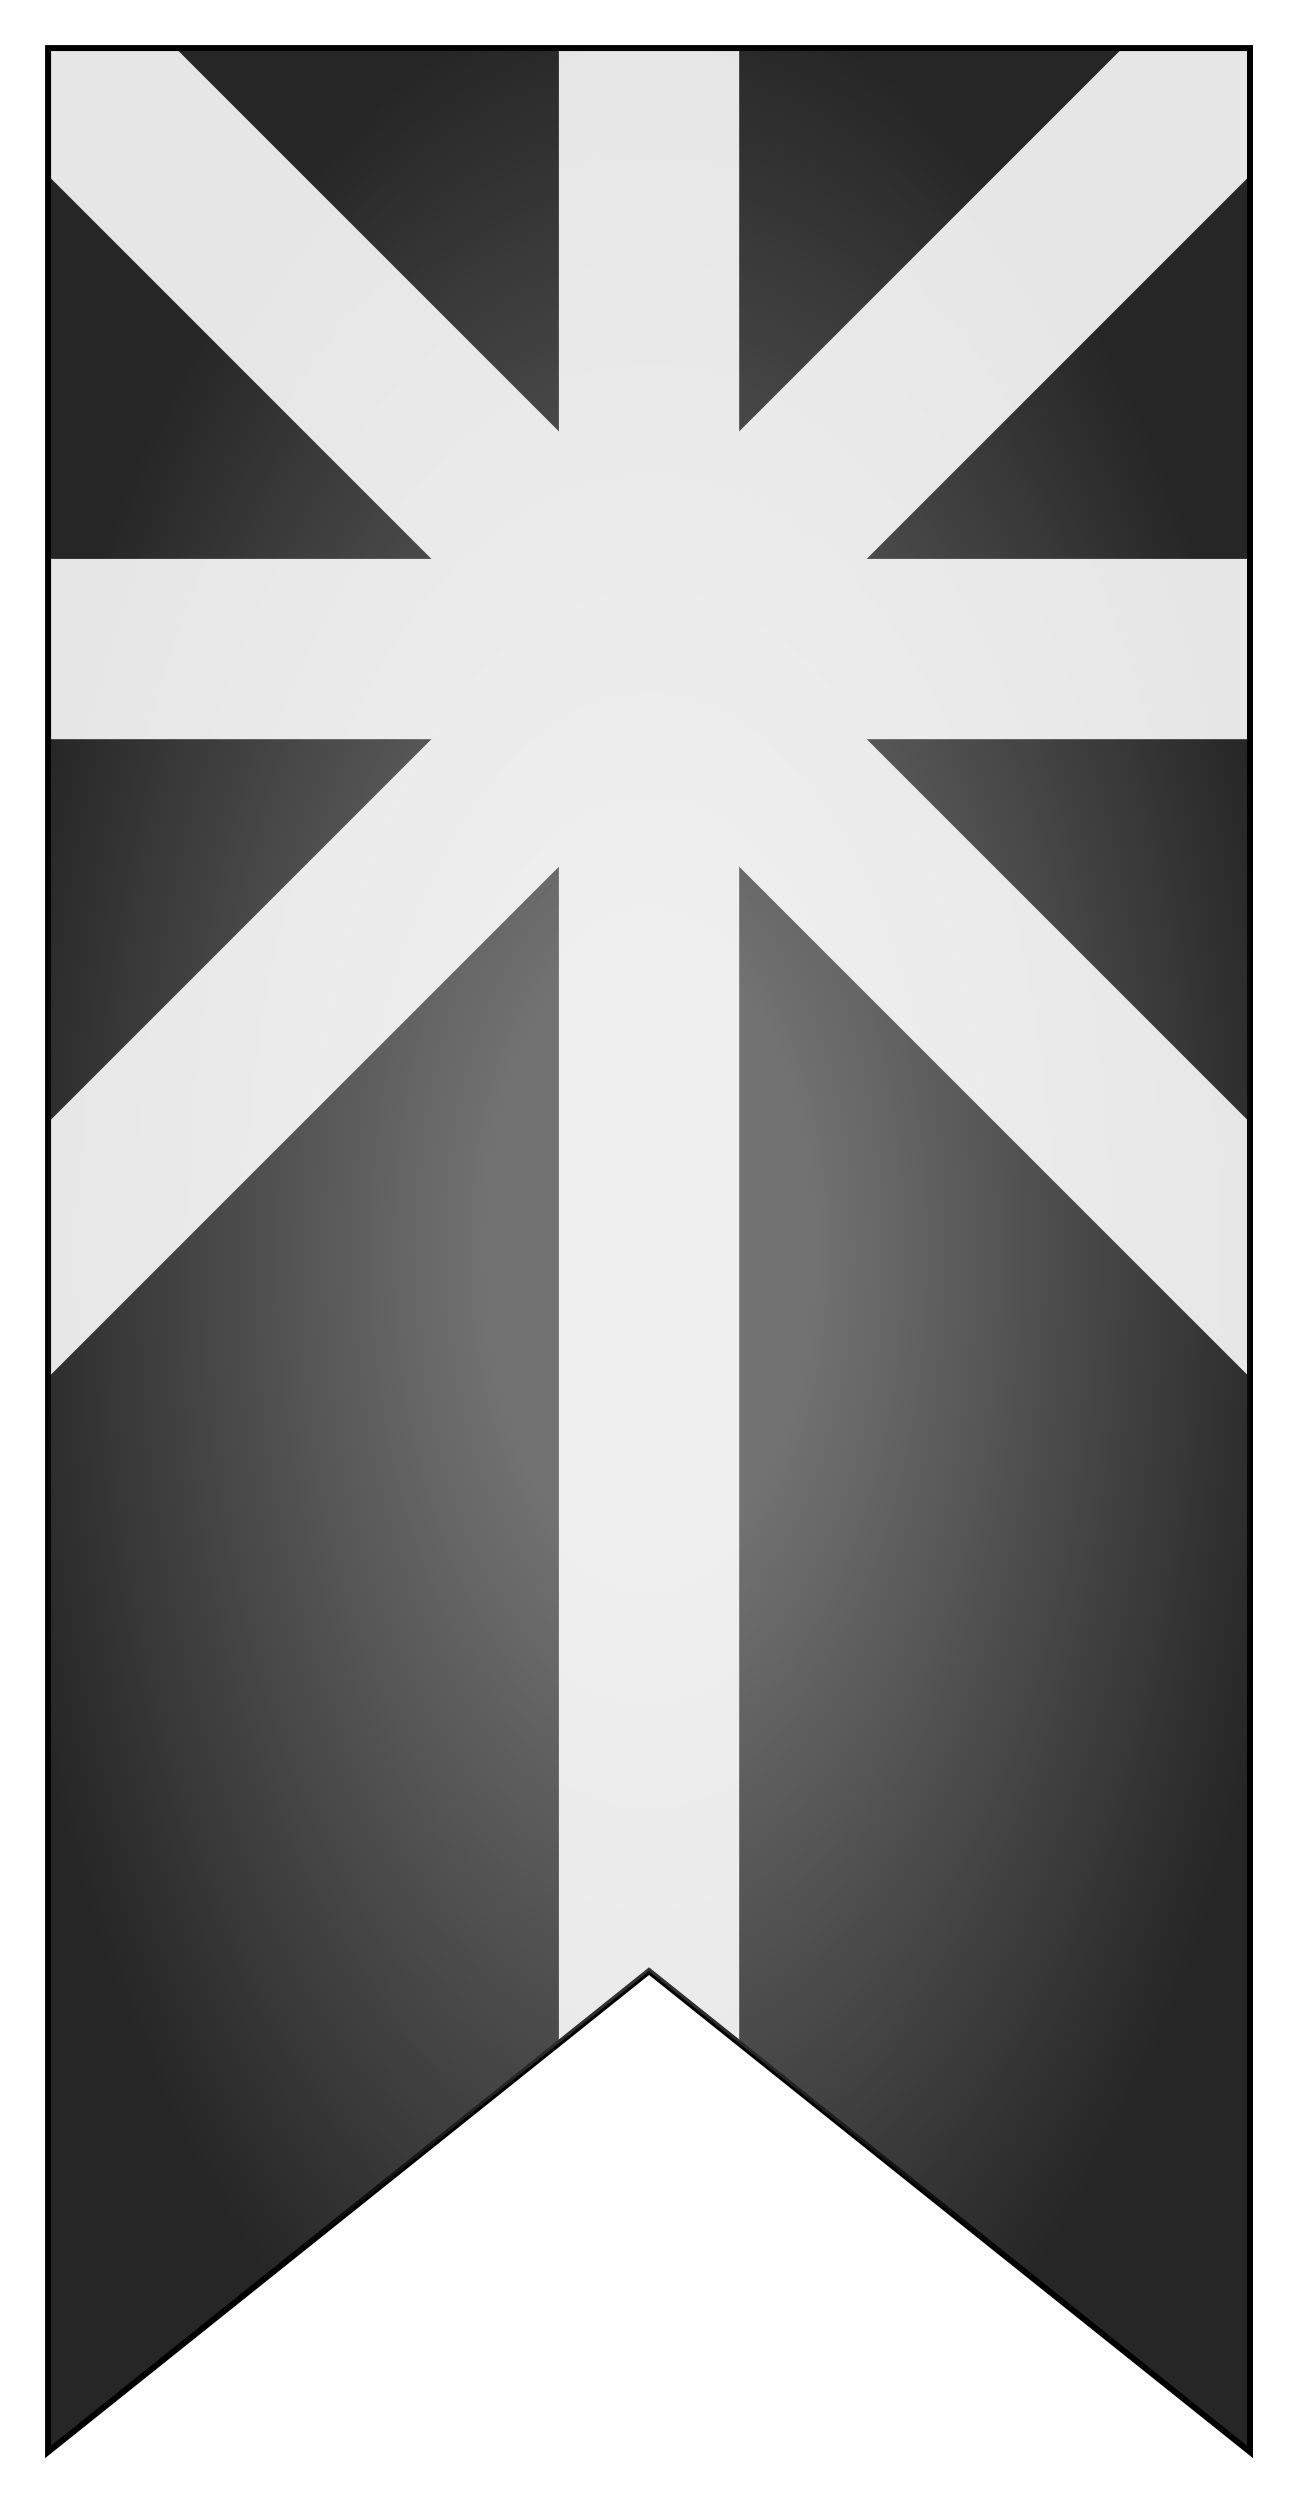
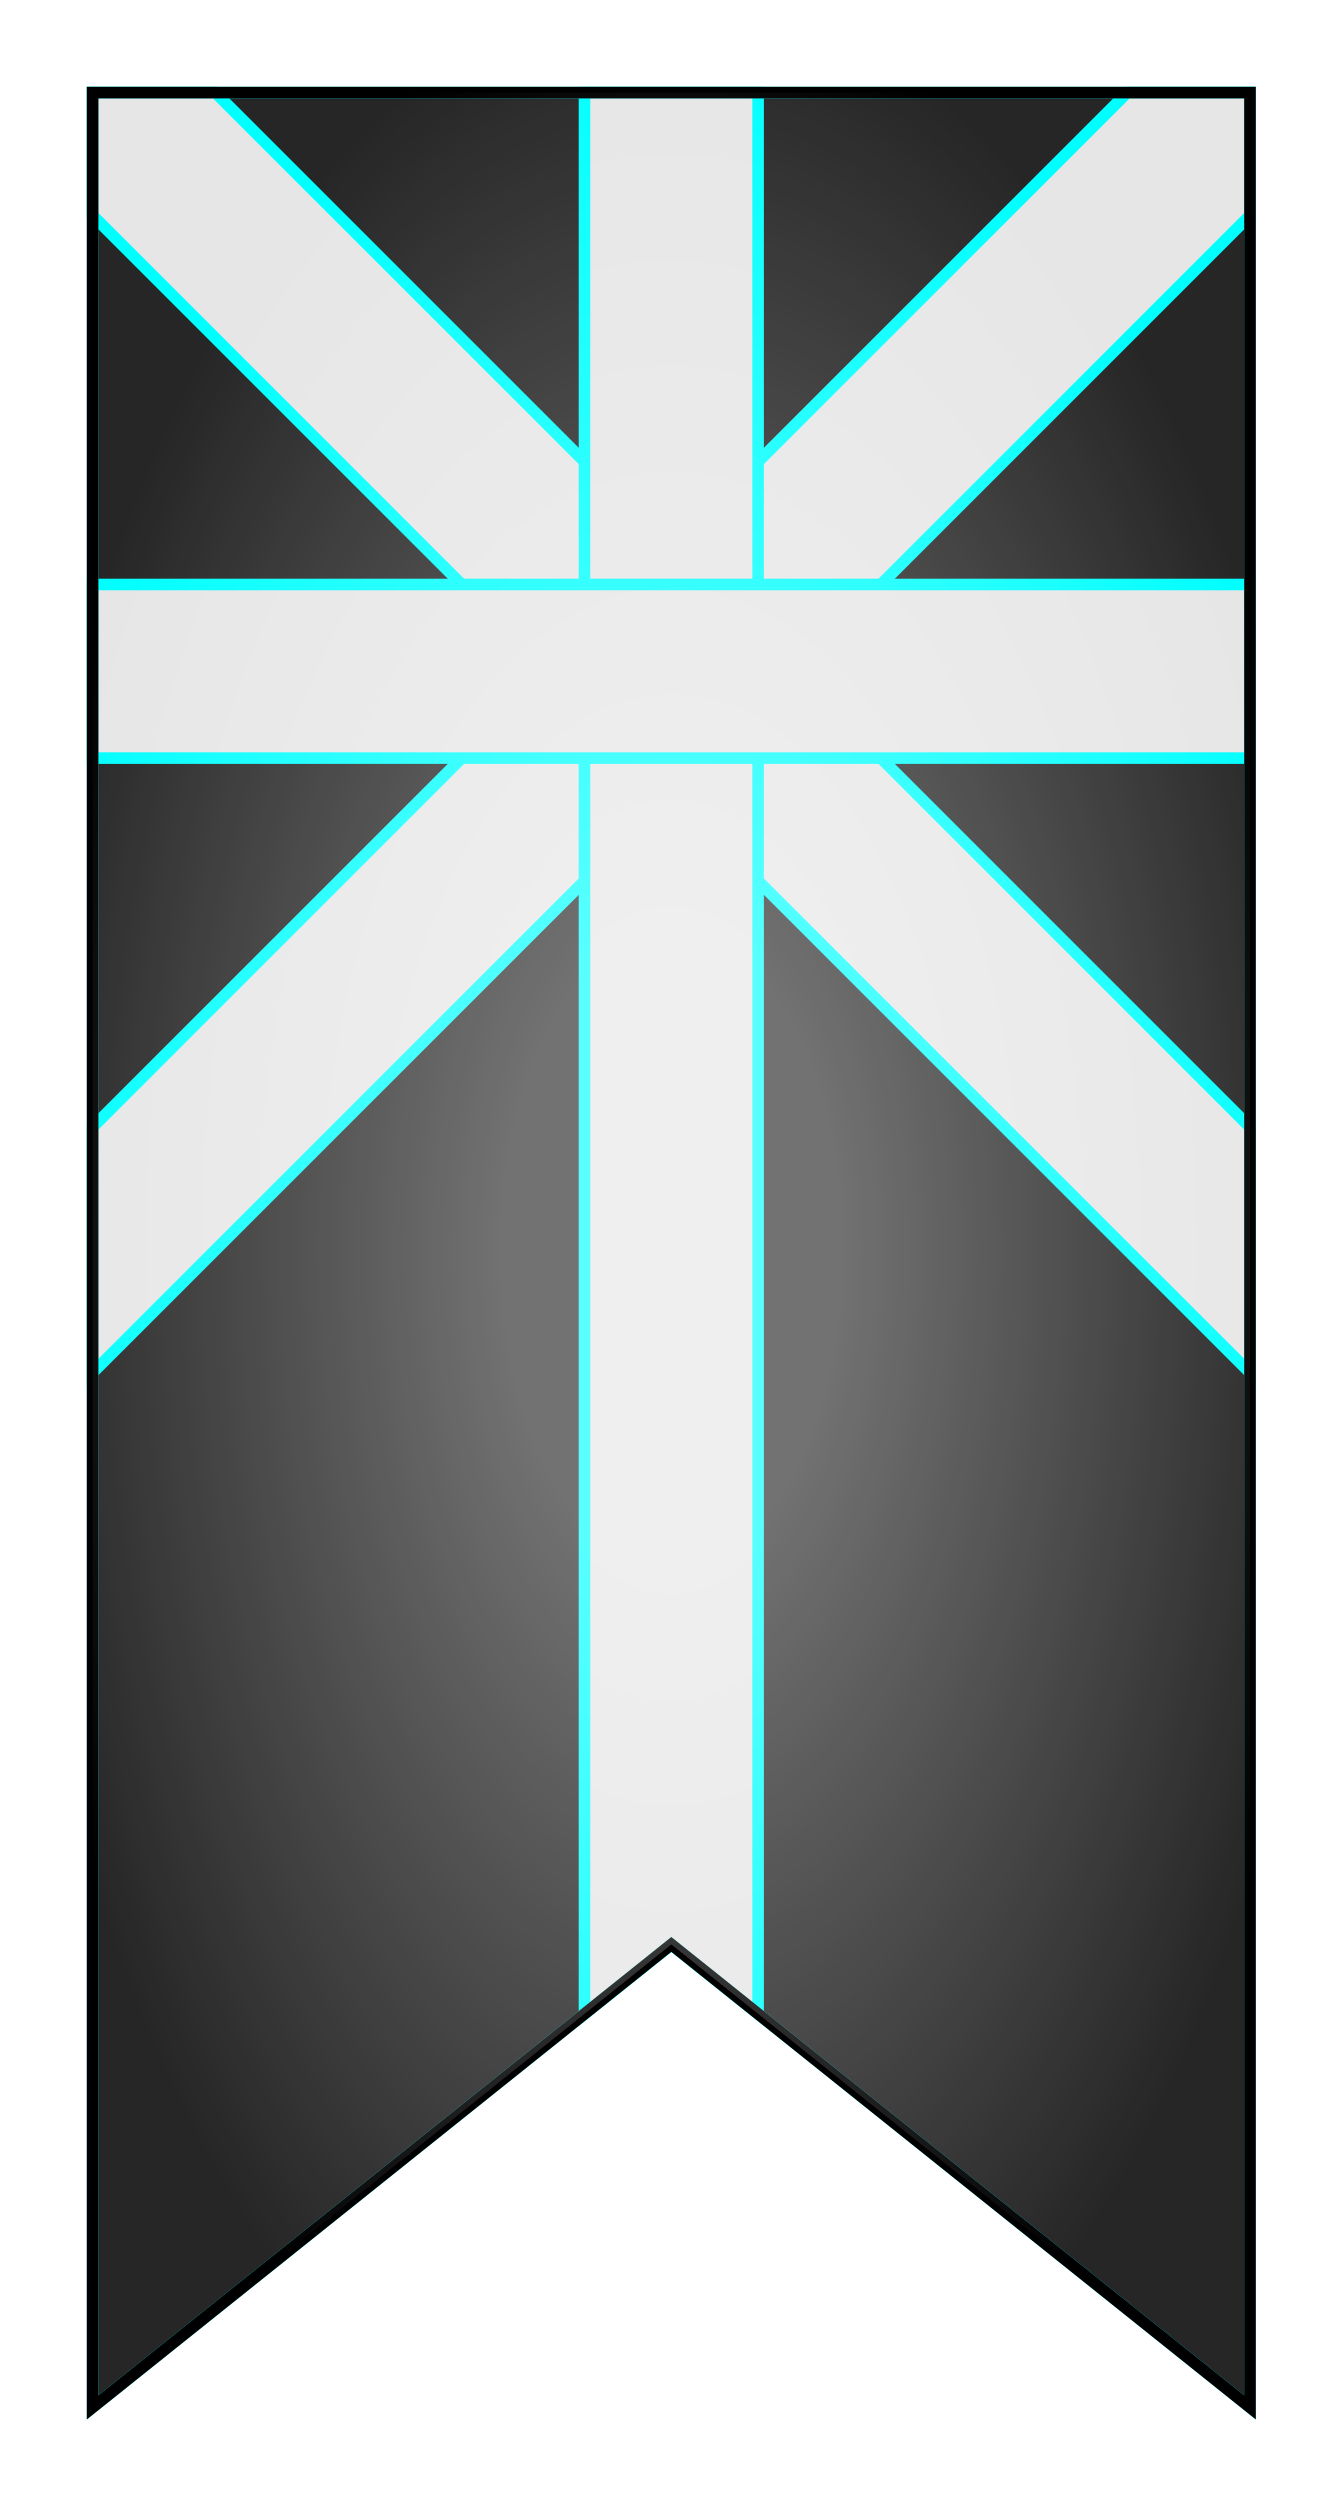
- <svg xmlns="http://www.w3.org/2000/svg" height="416.0" width="216.0">
+ <svg xmlns="http://www.w3.org/2000/svg" height="216.0" width="116.0">
  <defs>
    <clipPath id="contour">
-       <path d="M 8.0,8.0 L 208.0,8.0 L 208.0,408.0 L 108.0,328.0 L 8.0,408.0 L 8.0,8.0 Z" />
+       <path d="M 8.0,8.0 L 108.0,8.0 L 108.0,208.0 L 58.0,168.0 L 8.0,208.0 L 8.0,8.0 Z" />
    </clipPath>
    <radialGradient id="lighting">
      <stop offset="25%" stop-color="white" stop-opacity="35%" />
      <stop offset="100%" stop-color="white" stop-opacity="0%" />
    </radialGradient>
  </defs>
  <g transform="translate(8.0,8.0)">
-     <path d="M 0.0,0.0 L 200.0,0.0 L 200.0,400.0 L 100.0,320.0 L 0.0,400.0 L 0.0,0.0 Z" style="fill: rgb(38, 38, 38); stroke-width: 1px; stroke: none;" />
-     <path d="M 0.0,0.0 L 0.0,21.213 L 200.0,221.213 L 200.0,221.213 L 200.0,178.787 L 21.213,0.0 L 0.0,0.0 Z" style="fill: rgb(230, 230, 230); stroke-width: 1px; stroke: none;" />
-     <path d="M 178.787,0.0 L 0.0,178.787 L 0.0,221.213 L 2.8421709430404007E-14,221.213 L 200.0,21.213 L 200.0,0.0 L 178.787,0.0 Z" style="fill: rgb(230, 230, 230); stroke-width: 1px; stroke: none;" />
-     <path d="M 85.0,0.0 L 85.0,332.0 L 100.0,320.0 L 115.0,332.0 L 115.0,0.0 L 85.0,0.0 Z" style="fill: rgb(230, 230, 230); stroke-width: 1px; stroke: none;" />
-     <path d="M 0.0,85.0 L 0.0,115.0 L 200.0,115.0 L 200.0,85.0 L 0.0,85.0 Z" style="fill: rgb(230, 230, 230); stroke-width: 1px; stroke: none;" />
-     <path d="M 0.0,0.0 L 200.0,0.0 L 200.0,400.0 L 100.0,320.0 L 0.0,400.0 L 0.0,0.0 Z" style="fill: none; stroke-width: 1px; stroke: rgb(0, 0, 0);" />
+     <path d="M 0.0,0.0 L 100.0,0.0 L 100.0,200.0 L 50.0,160.0 L 0.0,200.0 L 0.0,0.0 Z" style="fill: rgb(38, 38, 38); stroke-width: 1px; stroke: rgb(0, 255, 255);" />
+     <path d="M 0.0,0.0 L 0.0,10.607 L 100.0,110.607 L 100.0,110.607 L 100.0,89.393 L 10.607,0.0 L 0.0,0.0 Z" style="fill: rgb(230, 230, 230); stroke-width: 1px; stroke: rgb(0, 255, 255);" />
+     <path d="M 89.393,0.0 L 0.0,89.393 L 0.0,110.607 L 1.4210854715202004E-14,110.607 L 100.0,10.607 L 100.0,0.0 L 89.393,0.0 Z" style="fill: rgb(230, 230, 230); stroke-width: 1px; stroke: rgb(0, 255, 255);" />
+     <path d="M 42.5,0.0 L 42.5,166.0 L 50.0,160.0 L 57.5,166.0 L 57.5,0.0 L 42.5,0.0 Z" style="fill: rgb(230, 230, 230); stroke-width: 1px; stroke: rgb(0, 255, 255);" />
+     <path d="M 0.0,42.5 L 0.0,57.5 L 100.0,57.5 L 100.0,42.5 L 0.0,42.5 Z" style="fill: rgb(230, 230, 230); stroke-width: 1px; stroke: rgb(0, 255, 255);" />
+     <path d="M 0.0,0.0 L 100.0,0.0 L 100.0,200.0 L 50.0,160.0 L 0.0,200.0 L 0.0,0.0 Z" style="fill: none; stroke-width: 1px; stroke: rgb(0, 0, 0);" />
  </g>
-   <rect clip-path="url(#contour)" fill="url(#lighting)" height="416.0" width="216.0" x="0.0" y="0.0" />
+   <rect clip-path="url(#contour)" fill="url(#lighting)" height="216.0" width="116.0" x="0.0" y="0.0" />
</svg>
